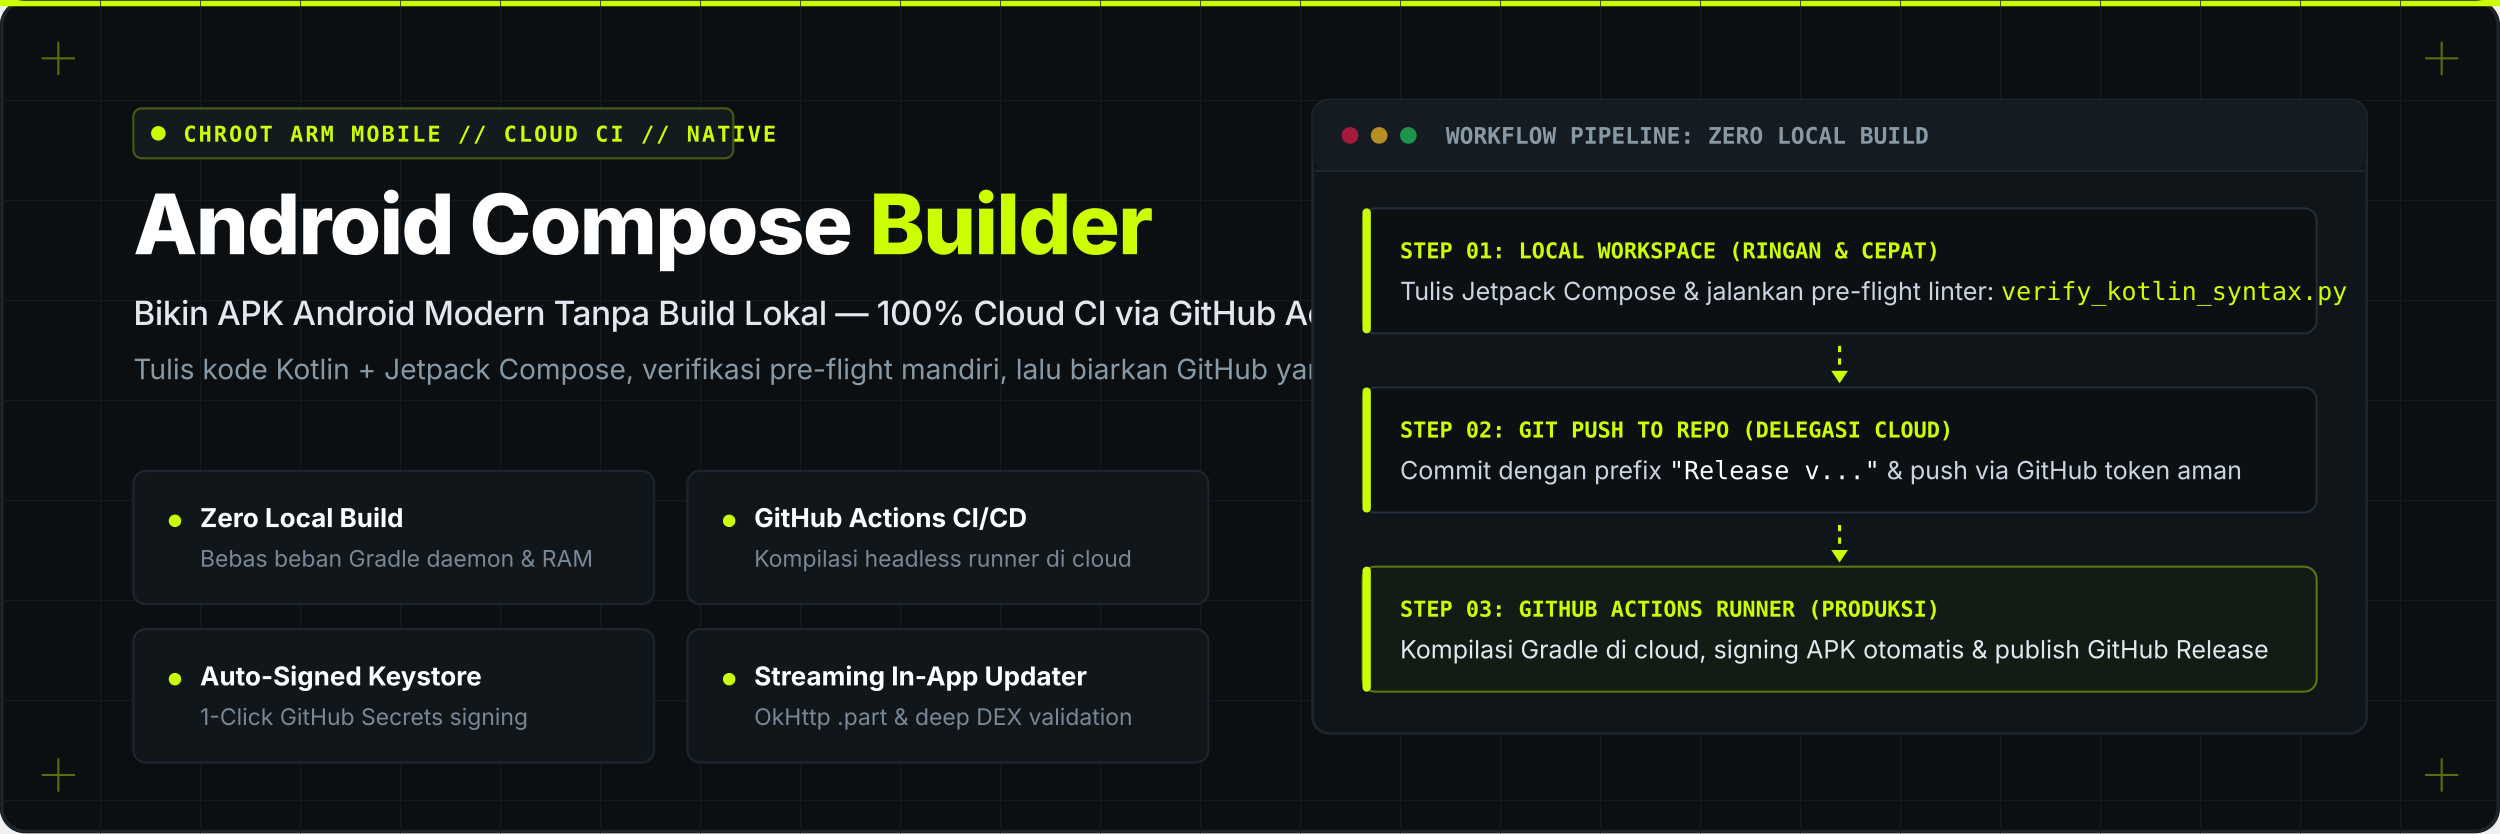
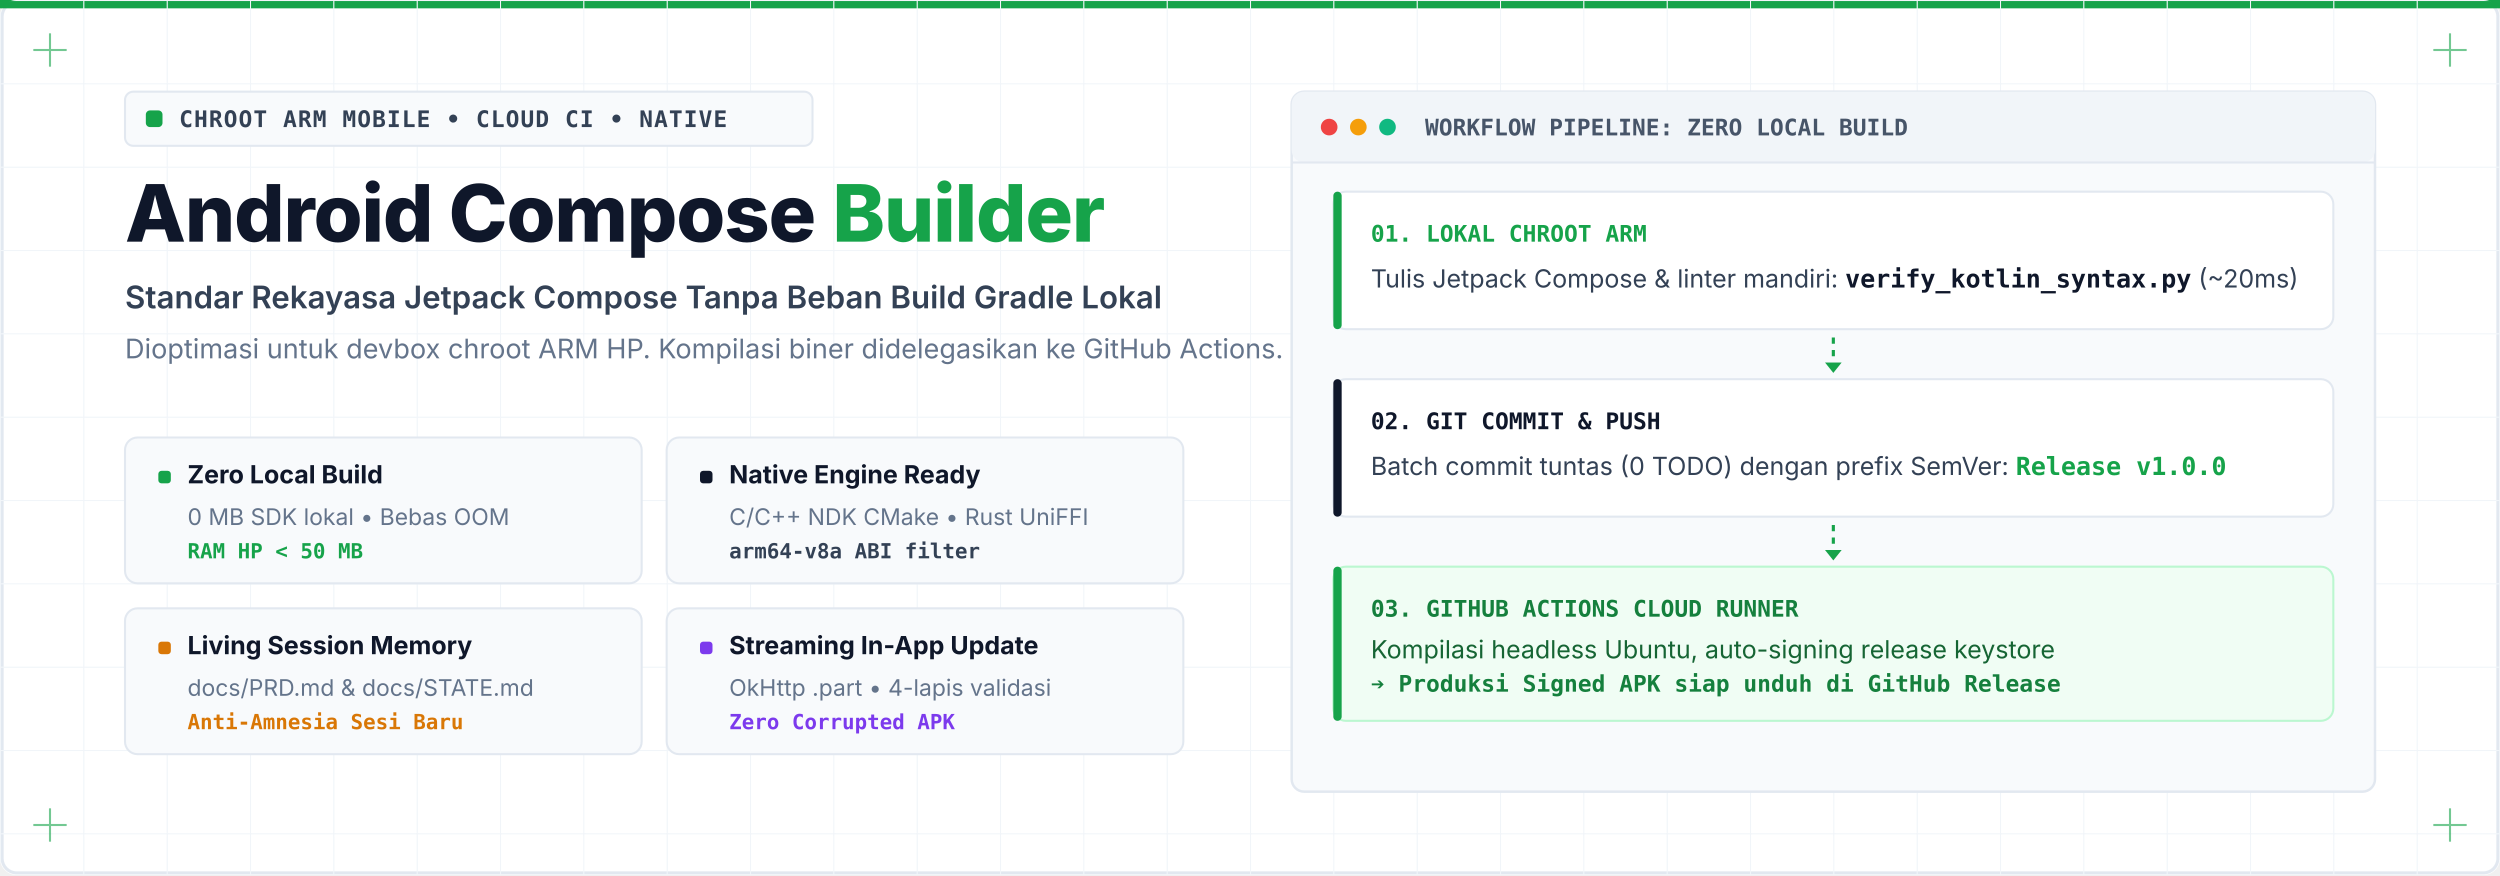
- <svg xmlns="http://www.w3.org/2000/svg" viewBox="0 0 1200 400" width="100%" height="100%" fill="none">
-   <rect width="1200" height="400" rx="12" fill="#0C0F12" />
-   <rect x="1" y="1" width="1198" height="398" rx="11" fill="none" stroke="#1C242C" stroke-width="1.5" />
-   <rect x="0" y="0" width="1200" height="3" fill="#CCFF00" />
+ <svg xmlns="http://www.w3.org/2000/svg" viewBox="0 0 1200 420" width="100%" height="100%" fill="none">
+   <rect width="1200" height="420" rx="8" fill="#FFFFFF" />
+   <rect x="1" y="1" width="1198" height="418" rx="7" fill="none" stroke="#E2E8F0" stroke-width="1.5" />
+   <rect x="0" y="0" width="1200" height="4" fill="#16A34A" />
  <defs>
-     <pattern id="grid" width="48" height="48" patternUnits="userSpaceOnUse">
-       <path d="M 48 0 L 0 0 0 48" fill="none" stroke="#161D24" stroke-width="1" />
+     <pattern id="grid" width="40" height="40" patternUnits="userSpaceOnUse">
+       <path d="M 40 0 L 0 0 0 40" fill="none" stroke="#F1F5F9" stroke-width="1" />
    </pattern>
  </defs>
-   <rect width="1200" height="400" rx="12" fill="url(#grid)" opacity="0.75" />
-   <g stroke="#CCFF00" stroke-width="1" opacity="0.4">
-     <path d="M 28 20 L 28 36 M 20 28 L 36 28" />
-     <path d="M 1172 20 L 1172 36 M 1164 28 L 1180 28" />
-     <path d="M 28 364 L 28 380 M 20 372 L 36 372" />
-     <path d="M 1172 364 L 1172 380 M 1164 372 L 1180 372" />
+   <rect width="1200" height="420" rx="8" fill="url(#grid)" />
+   <g stroke="#16A34A" stroke-width="1" opacity="0.6">
+     <path d="M 24 16 L 24 32 M 16 24 L 32 24" />
+     <path d="M 1176 16 L 1176 32 M 1168 24 L 1184 24" />
+     <path d="M 24 388 L 24 404 M 16 396 L 32 396" />
+     <path d="M 1176 388 L 1176 404 M 1168 396 L 1184 396" />
  </g>
-   <g transform="translate(64, 52)">
-     <rect width="288" height="24" rx="4" fill="#141B1F" stroke="#CCFF00" stroke-width="1" stroke-opacity="0.3" />
-     <circle cx="12" cy="12" r="3.5" fill="#CCFF00" />
-     <text x="24" y="16" font-family="ui-monospace, 'SF Mono', 'Roboto Mono', Menlo, monospace" font-size="10.5" font-weight="700" fill="#CCFF00" letter-spacing="1">
-       CHROOT ARM MOBILE // CLOUD CI // NATIVE
+   <g transform="translate(60, 44)">
+     <rect width="330" height="26" rx="4" fill="#F8FAFC" stroke="#E2E8F0" stroke-width="1" />
+     <rect x="10" y="9" width="8" height="8" rx="2" fill="#16A34A" />
+     <text x="26" y="17" font-family="'JetBrains Mono', monospace" font-size="11" font-weight="600" fill="#334155" letter-spacing="0.5">
+       CHROOT ARM MOBILE • CLOUD CI • NATIVE
    </text>
  </g>
-   <text x="64" y="122" font-family="-apple-system, BlinkMacSystemFont, 'Google Sans', 'Inter', 'Segoe UI', Roboto, sans-serif" font-weight="800" font-size="40" fill="#FFFFFF" letter-spacing="-0.8">
-     Android Compose <tspan fill="#CCFF00">Builder</tspan>
+   <text x="60" y="116" font-family="'Inter', -apple-system, sans-serif" font-weight="800" font-size="38" fill="#0F172A" letter-spacing="-0.5">
+     Android Compose <tspan fill="#16A34A">Builder</tspan>
  </text>
-   <text x="64" y="156" font-family="-apple-system, BlinkMacSystemFont, 'Google Sans', 'Inter', 'Segoe UI', Roboto, sans-serif" font-weight="500" font-size="16" fill="#E2E8F0" letter-spacing="-0.2">
-     Bikin APK Android Modern Tanpa Build Lokal — 100% Cloud CI via GitHub Actions
+   <text x="60" y="148" font-family="'Inter', -apple-system, sans-serif" font-weight="600" font-size="15" fill="#334155">
+     Standar Rekayasa Jetpack Compose Tanpa Beban Build Gradle Lokal
  </text>
-   <text x="64" y="182" font-family="-apple-system, BlinkMacSystemFont, 'Google Sans', 'Inter', 'Segoe UI', Roboto, sans-serif" font-weight="400" font-size="13.5" fill="#8899A6">
-     Tulis kode Kotlin + Jetpack Compose, verifikasi pre-flight mandiri, lalu biarkan GitHub yang kompilasi &amp; merilis signed APK.
+   <text x="60" y="172" font-family="'Inter', -apple-system, sans-serif" font-weight="400" font-size="13" fill="#64748B">
+     Dioptimasi untuk devbox chroot ARM HP. Kompilasi biner didelegasikan ke GitHub Actions.
  </text>
-   <g transform="translate(64, 226)">
+   <g transform="translate(60, 210)">
    <g transform="translate(0, 0)">
-       <rect width="250" height="64" rx="6" fill="#11161B" stroke="#1D2630" stroke-width="1" />
-       <circle cx="20" cy="24" r="3" fill="#CCFF00" />
-       <text x="32" y="27" font-family="-apple-system, BlinkMacSystemFont, 'Google Sans', sans-serif" font-size="12.5" font-weight="700" fill="#FFFFFF">
+       <rect width="248" height="70" rx="6" fill="#F8FAFC" stroke="#E2E8F0" stroke-width="1" />
+       <rect x="16" y="16" width="6" height="6" rx="1.5" fill="#16A34A" />
+       <text x="30" y="22" font-family="'Inter', sans-serif" font-size="12" font-weight="700" fill="#0F172A">
        Zero Local Build
      </text>
-       <text x="32" y="46" font-family="-apple-system, BlinkMacSystemFont, sans-serif" font-size="11" fill="#788896">
-         Bebas beban Gradle daemon &amp; RAM
+       <text x="30" y="42" font-family="'Inter', sans-serif" font-size="11" fill="#64748B">
+         0 MB SDK lokal • Bebas OOM
+       </text>
+       <text x="30" y="58" font-family="'JetBrains Mono', monospace" font-size="10" font-weight="600" fill="#16A34A">
+         RAM HP &lt; 50 MB
      </text>
    </g>
-     <g transform="translate(266, 0)">
-       <rect width="250" height="64" rx="6" fill="#11161B" stroke="#1D2630" stroke-width="1" />
-       <circle cx="20" cy="24" r="3" fill="#CCFF00" />
-       <text x="32" y="27" font-family="-apple-system, BlinkMacSystemFont, 'Google Sans', sans-serif" font-size="12.5" font-weight="700" fill="#FFFFFF">
-         GitHub Actions CI/CD
+     <g transform="translate(260, 0)">
+       <rect width="248" height="70" rx="6" fill="#F8FAFC" stroke="#E2E8F0" stroke-width="1" />
+       <rect x="16" y="16" width="6" height="6" rx="1.5" fill="#0F172A" />
+       <text x="30" y="22" font-family="'Inter', sans-serif" font-size="12" font-weight="700" fill="#0F172A">
+         Native Engine Ready
      </text>
-       <text x="32" y="46" font-family="-apple-system, BlinkMacSystemFont, sans-serif" font-size="11" fill="#788896">
-         Kompilasi headless runner di cloud
+       <text x="30" y="42" font-family="'Inter', sans-serif" font-size="11" fill="#64748B">
+         C/C++ NDK CMake • Rust UniFFI
+       </text>
+       <text x="30" y="58" font-family="'JetBrains Mono', monospace" font-size="10" font-weight="600" fill="#334155">
+         arm64-v8a ABI filter
      </text>
    </g>
-     <g transform="translate(0, 76)">
-       <rect width="250" height="64" rx="6" fill="#11161B" stroke="#1D2630" stroke-width="1" />
-       <circle cx="20" cy="24" r="3" fill="#CCFF00" />
-       <text x="32" y="27" font-family="-apple-system, BlinkMacSystemFont, 'Google Sans', sans-serif" font-size="12.5" font-weight="700" fill="#FFFFFF">
-         Auto-Signed Keystore
+     <g transform="translate(0, 82)">
+       <rect width="248" height="70" rx="6" fill="#F8FAFC" stroke="#E2E8F0" stroke-width="1" />
+       <rect x="16" y="16" width="6" height="6" rx="1.5" fill="#D97706" />
+       <text x="30" y="22" font-family="'Inter', sans-serif" font-size="12" font-weight="700" fill="#0F172A">
+         Living Session Memory
      </text>
-       <text x="32" y="46" font-family="-apple-system, BlinkMacSystemFont, sans-serif" font-size="11" fill="#788896">
-         1-Click GitHub Secrets signing
+       <text x="30" y="42" font-family="'Inter', sans-serif" font-size="11" fill="#64748B">
+         docs/PRD.md &amp; docs/STATE.md
+       </text>
+       <text x="30" y="58" font-family="'JetBrains Mono', monospace" font-size="10" font-weight="600" fill="#D97706">
+         Anti-Amnesia Sesi Baru
      </text>
    </g>
-     <g transform="translate(266, 76)">
-       <rect width="250" height="64" rx="6" fill="#11161B" stroke="#1D2630" stroke-width="1" />
-       <circle cx="20" cy="24" r="3" fill="#CCFF00" />
-       <text x="32" y="27" font-family="-apple-system, BlinkMacSystemFont, 'Google Sans', sans-serif" font-size="12.5" font-weight="700" fill="#FFFFFF">
-         Streaming In-App Updater
+     <g transform="translate(260, 82)">
+       <rect width="248" height="70" rx="6" fill="#F8FAFC" stroke="#E2E8F0" stroke-width="1" />
+       <rect x="16" y="16" width="6" height="6" rx="1.5" fill="#7C3AED" />
+       <text x="30" y="22" font-family="'Inter', sans-serif" font-size="12" font-weight="700" fill="#0F172A">
+         Streaming In-App Update
      </text>
-       <text x="32" y="46" font-family="-apple-system, BlinkMacSystemFont, sans-serif" font-size="11" fill="#788896">
-         OkHttp .part &amp; deep DEX validation
+       <text x="30" y="42" font-family="'Inter', sans-serif" font-size="11" fill="#64748B">
+         OkHttp .part • 4-lapis validasi
+       </text>
+       <text x="30" y="58" font-family="'JetBrains Mono', monospace" font-size="10" font-weight="600" fill="#7C3AED">
+         Zero Corrupted APK
      </text>
    </g>
  </g>
-   <g transform="translate(630, 48)">
-     <rect width="506" height="304" rx="8" fill="#101519" stroke="#1D2730" stroke-width="1.2" />
-     <rect x="0" y="0" width="506" height="34" rx="8" fill="#141B21" />
-     <path d="M 0 34 L 506 34" stroke="#1D2730" stroke-width="1" />
-     <circle cx="18" cy="17" r="4" fill="#E11D48" opacity="0.7" />
-     <circle cx="32" cy="17" r="4" fill="#FBBF24" opacity="0.7" />
-     <circle cx="46" cy="17" r="4" fill="#22C55E" opacity="0.7" />
-     <text x="64" y="21" font-family="ui-monospace, Menlo, monospace" font-size="11" fill="#8899A6" font-weight="600">
+   <g transform="translate(620, 44)">
+     <rect width="520" height="336" rx="6" fill="#F8FAFC" stroke="#E2E8F0" stroke-width="1.2" />
+     <rect width="520" height="34" rx="6" fill="#F1F5F9" />
+     <path d="M 0 34 L 520 34" stroke="#E2E8F0" stroke-width="1" />
+     <circle cx="18" cy="17" r="4" fill="#EF4444" />
+     <circle cx="32" cy="17" r="4" fill="#F59E0B" />
+     <circle cx="46" cy="17" r="4" fill="#10B981" />
+     <text x="64" y="21" font-family="'JetBrains Mono', monospace" font-size="11" fill="#475569" font-weight="600">
      WORKFLOW PIPELINE: ZERO LOCAL BUILD
    </text>
-     <g transform="translate(24, 52)">
-       <rect width="458" height="60" rx="6" fill="#0C1013" stroke="#222D38" stroke-width="1" />
-       <rect x="0" y="0" width="4" height="60" rx="2" fill="#CCFF00" />
-       <text x="18" y="24" font-family="ui-monospace, Menlo, monospace" font-size="10.5" font-weight="700" fill="#CCFF00">
-         STEP 01: LOCAL WORKSPACE (RINGAN &amp; CEPAT)
+     <g transform="translate(20, 48)">
+       <rect width="480" height="66" rx="6" fill="#FFFFFF" stroke="#E2E8F0" stroke-width="1" />
+       <rect x="0" y="0" width="4" height="66" rx="2" fill="#16A34A" />
+       <text x="18" y="24" font-family="'JetBrains Mono', monospace" font-size="11" font-weight="700" fill="#16A34A">
+         01. LOKAL CHROOT ARM
      </text>
-       <text x="18" y="44" font-family="-apple-system, BlinkMacSystemFont, sans-serif" font-size="12" fill="#CBD5E1">
-         Tulis Jetpack Compose &amp; jalankan pre-flight linter: <tspan font-family="ui-monospace, monospace" fill="#CCFF00">verify_kotlin_syntax.py</tspan>
+       <text x="18" y="46" font-family="'Inter', sans-serif" font-size="12" fill="#334155">
+         Tulis Jetpack Compose &amp; linter mandiri: <tspan font-family="'JetBrains Mono', monospace" font-weight="600" fill="#0F172A">verify_kotlin_syntax.py</tspan> (~20ms)
      </text>
    </g>
-     <g transform="translate(253, 118)">
-       <line x1="0" y1="0" x2="0" y2="12" stroke="#CCFF00" stroke-width="1.5" stroke-dasharray="3 3" />
-       <polygon points="-4,12 4,12 0,18" fill="#CCFF00" />
+     <g transform="translate(260, 118)">
+       <line x1="0" y1="0" x2="0" y2="12" stroke="#16A34A" stroke-width="1.5" stroke-dasharray="3 3" />
+       <polygon points="-4,12 4,12 0,17" fill="#16A34A" />
    </g>
-     <g transform="translate(24, 138)">
-       <rect width="458" height="60" rx="6" fill="#0C1013" stroke="#222D38" stroke-width="1" />
-       <rect x="0" y="0" width="4" height="60" rx="2" fill="#CCFF00" />
-       <text x="18" y="24" font-family="ui-monospace, Menlo, monospace" font-size="10.5" font-weight="700" fill="#CCFF00">
-         STEP 02: GIT PUSH TO REPO (DELEGASI CLOUD)
+     <g transform="translate(20, 138)">
+       <rect width="480" height="66" rx="6" fill="#FFFFFF" stroke="#E2E8F0" stroke-width="1" />
+       <rect x="0" y="0" width="4" height="66" rx="2" fill="#0F172A" />
+       <text x="18" y="24" font-family="'JetBrains Mono', monospace" font-size="11" font-weight="700" fill="#0F172A">
+         02. GIT COMMIT &amp; PUSH
      </text>
-       <text x="18" y="44" font-family="-apple-system, BlinkMacSystemFont, sans-serif" font-size="12" fill="#CBD5E1">
-         Commit dengan prefix <tspan font-family="ui-monospace, monospace" fill="#FFFFFF">"Release v..."</tspan> &amp; push via GitHub token aman
+       <text x="18" y="46" font-family="'Inter', sans-serif" font-size="12" fill="#334155">
+         Batch commit tuntas (0 TODO) dengan prefix SemVer: <tspan font-family="'JetBrains Mono', monospace" font-weight="600" fill="#16A34A">Release v1.0.0</tspan>
      </text>
    </g>
-     <g transform="translate(253, 204)">
-       <line x1="0" y1="0" x2="0" y2="12" stroke="#CCFF00" stroke-width="1.5" stroke-dasharray="3 3" />
-       <polygon points="-4,12 4,12 0,18" fill="#CCFF00" />
+     <g transform="translate(260, 208)">
+       <line x1="0" y1="0" x2="0" y2="12" stroke="#16A34A" stroke-width="1.5" stroke-dasharray="3 3" />
+       <polygon points="-4,12 4,12 0,17" fill="#16A34A" />
    </g>
-     <g transform="translate(24, 224)">
-       <rect width="458" height="60" rx="6" fill="#131C14" stroke="#CCFF00" stroke-width="1" stroke-opacity="0.4" />
-       <rect x="0" y="0" width="4" height="60" rx="2" fill="#CCFF00" />
-       <text x="18" y="24" font-family="ui-monospace, Menlo, monospace" font-size="10.5" font-weight="700" fill="#CCFF00">
-         STEP 03: GITHUB ACTIONS RUNNER (PRODUKSI)
+     <g transform="translate(20, 228)">
+       <rect width="480" height="74" rx="6" fill="#F0FDF4" stroke="#BBF7D0" stroke-width="1" />
+       <rect x="0" y="0" width="4" height="74" rx="2" fill="#16A34A" />
+       <text x="18" y="24" font-family="'JetBrains Mono', monospace" font-size="11" font-weight="700" fill="#15803D">
+         03. GITHUB ACTIONS CLOUD RUNNER
      </text>
-       <text x="18" y="44" font-family="-apple-system, BlinkMacSystemFont, sans-serif" font-size="12" fill="#E2E8F0">
-         Kompilasi Gradle di cloud, signing APK otomatis &amp; publish GitHub Release
+       <text x="18" y="44" font-family="'Inter', sans-serif" font-size="12" fill="#166534">
+         Kompilasi headless Ubuntu, auto-signing release keystore
+       </text>
+       <text x="18" y="60" font-family="'JetBrains Mono', monospace" font-size="11" font-weight="600" fill="#15803D">
+         ➔ Produksi Signed APK siap unduh di GitHub Release
      </text>
    </g>
  </g>
</svg>
